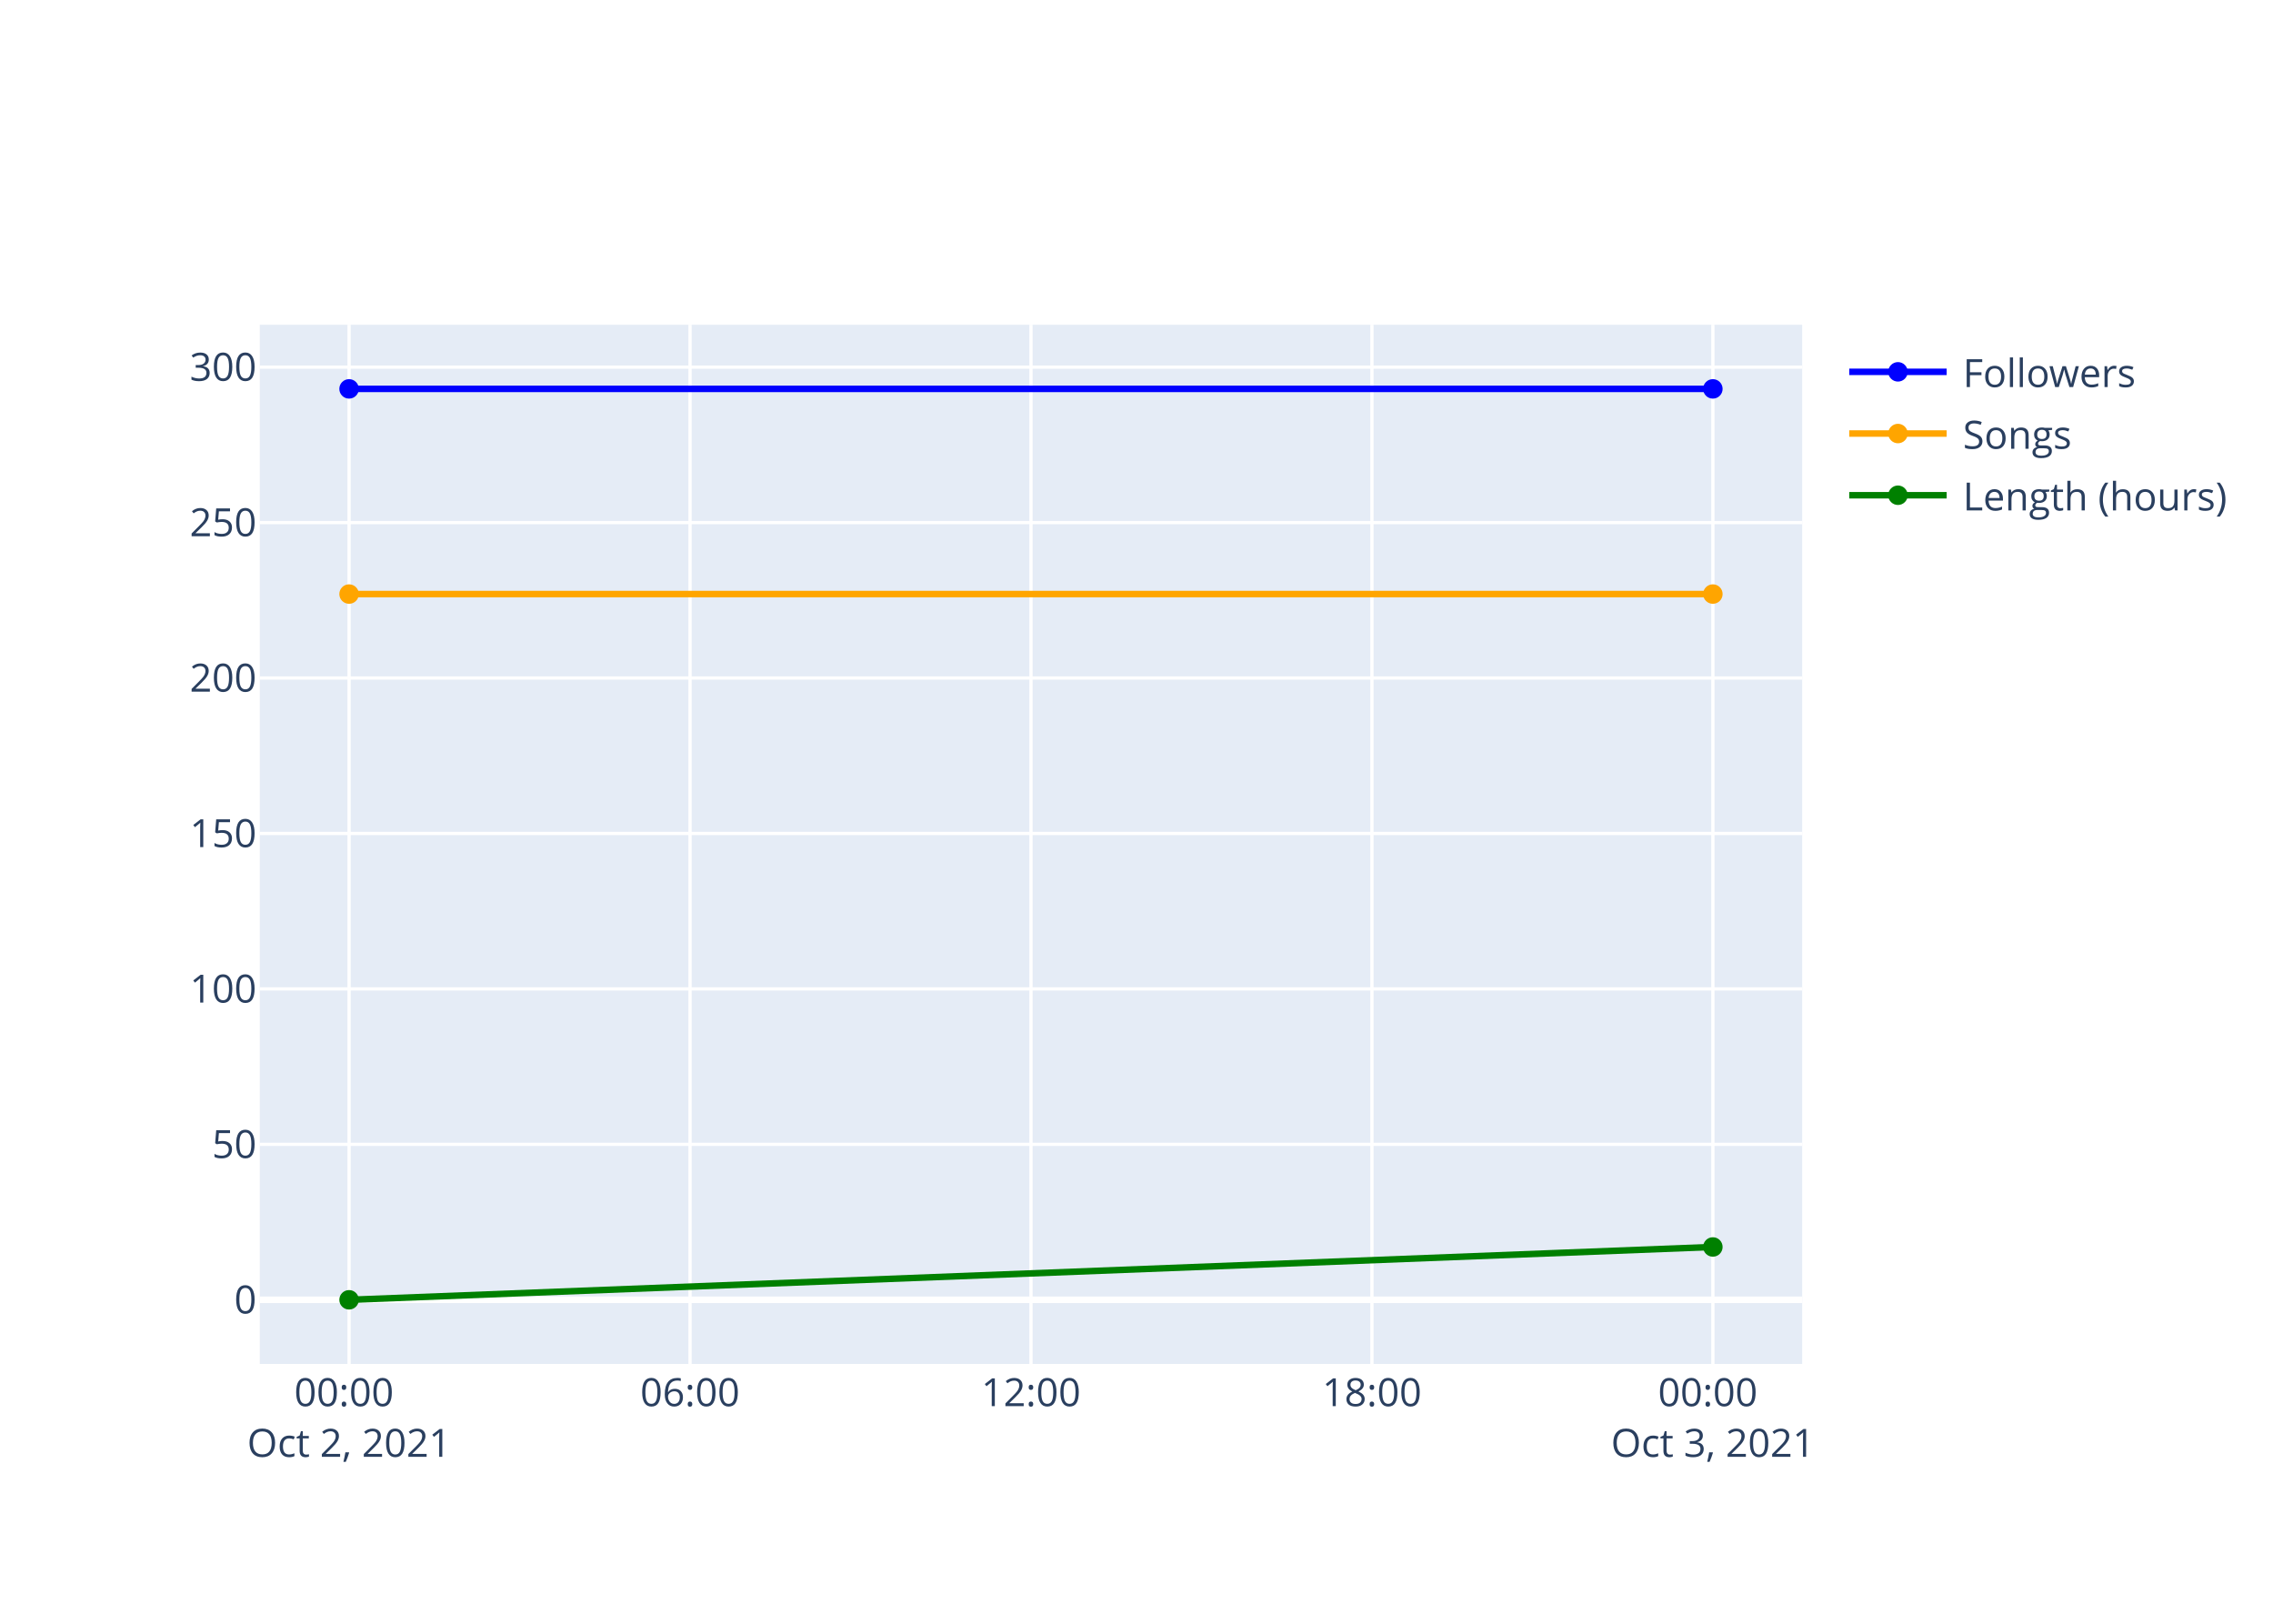
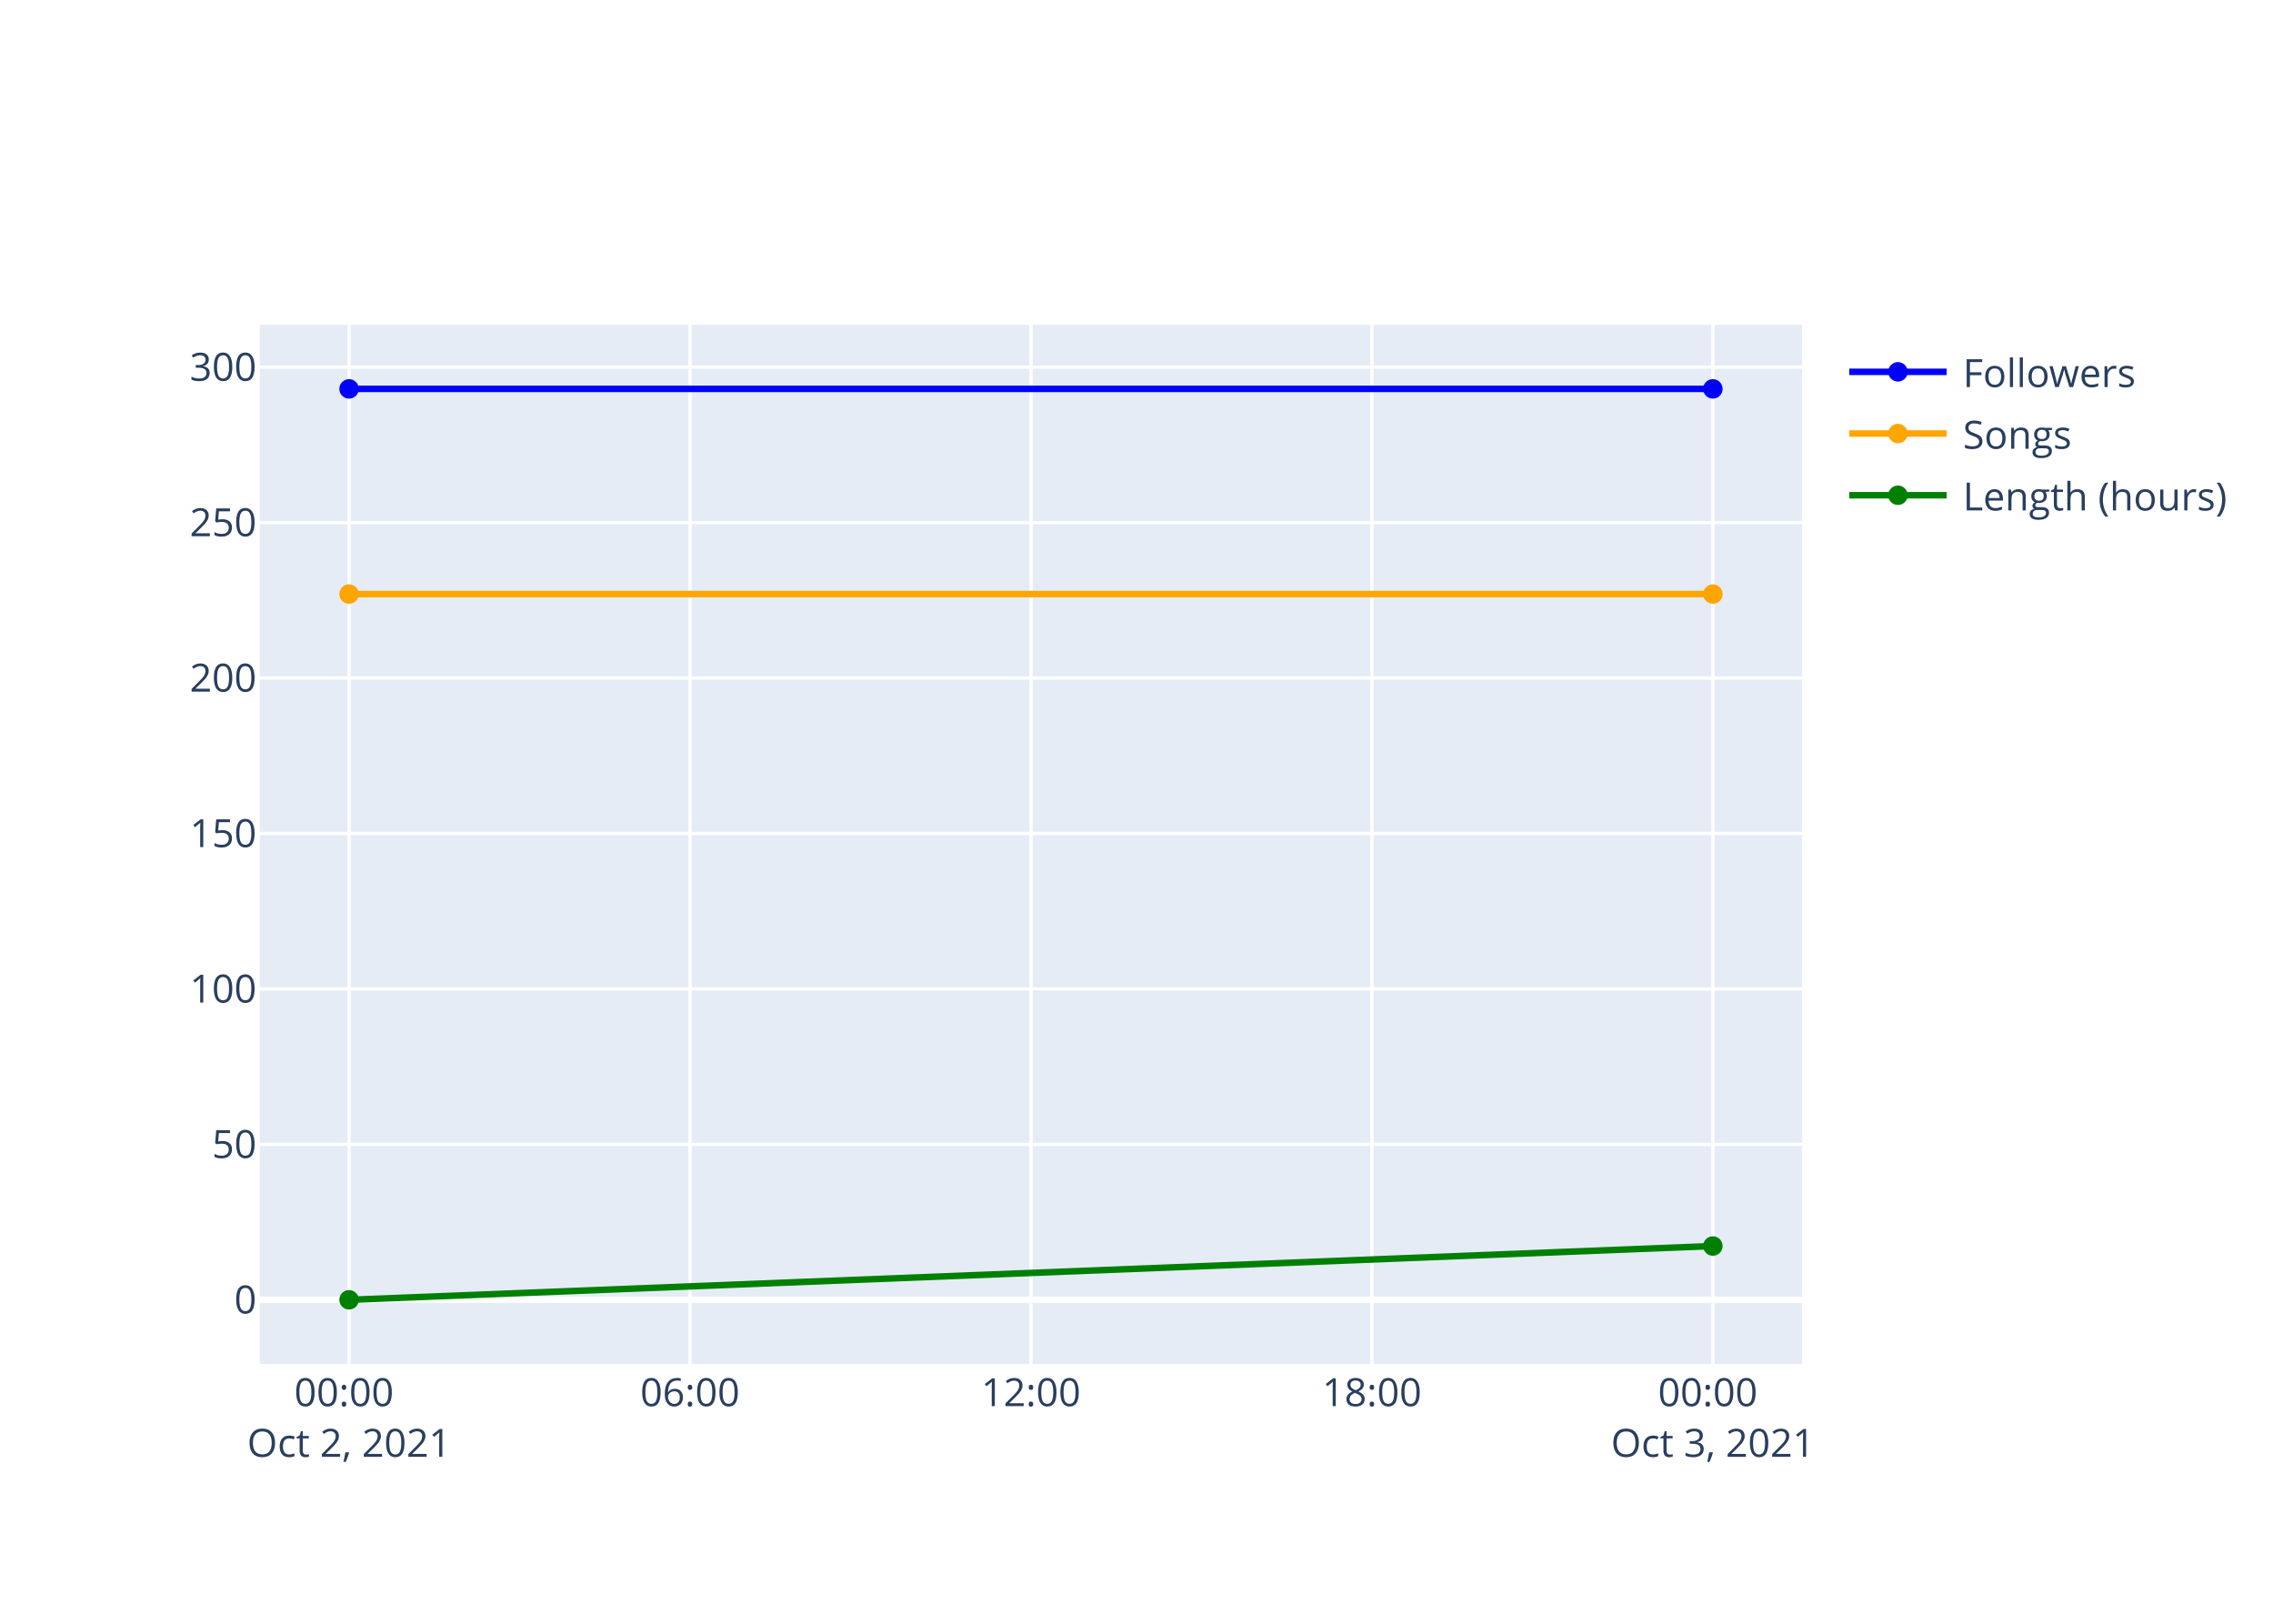
<svg xmlns="http://www.w3.org/2000/svg" class="main-svg" width="700" height="500" style="" viewBox="0 0 700 500">
  <rect x="0" y="0" width="700" height="500" style="fill: rgb(255, 255, 255); fill-opacity: 1;" />
-   <defs id="defs-44a21f">
+   <defs id="defs-7ebdac">
    <g class="clips">
-       <clipPath id="clip44a21fxyplot" class="plotclip">
+       <clipPath id="clip7ebdacxyplot" class="plotclip">
        <rect width="475" height="320" />
      </clipPath>
-       <clipPath class="axesclip" id="clip44a21fx">
+       <clipPath class="axesclip" id="clip7ebdacx">
        <rect x="80" y="0" width="475" height="500" />
      </clipPath>
-       <clipPath class="axesclip" id="clip44a21fy">
+       <clipPath class="axesclip" id="clip7ebdacy">
        <rect x="0" y="100" width="700" height="320" />
      </clipPath>
-       <clipPath class="axesclip" id="clip44a21fxy">
+       <clipPath class="axesclip" id="clip7ebdacxy">
        <rect x="80" y="100" width="475" height="320" />
      </clipPath>
    </g>
    <g class="gradients" />
    <g class="patterns" />
  </defs>
  <g class="bglayer">
    <rect class="bg" x="80" y="100" width="475" height="320" style="fill: rgb(229, 236, 246); fill-opacity: 1; stroke-width: 0;" />
  </g>
  <g class="layer-below">
    <g class="imagelayer" />
    <g class="shapelayer" />
  </g>
  <g class="cartesianlayer">
    <g class="subplot xy">
      <g class="layer-subplot">
        <g class="shapelayer" />
        <g class="imagelayer" />
      </g>
      <g class="gridlayer">
        <g class="x">
          <path class="xgrid crisp" transform="translate(107.5,0)" d="M0,100v320" style="stroke: rgb(255, 255, 255); stroke-opacity: 1; stroke-width: 1px;" />
          <path class="xgrid crisp" transform="translate(212.5,0)" d="M0,100v320" style="stroke: rgb(255, 255, 255); stroke-opacity: 1; stroke-width: 1px;" />
          <path class="xgrid crisp" transform="translate(317.5,0)" d="M0,100v320" style="stroke: rgb(255, 255, 255); stroke-opacity: 1; stroke-width: 1px;" />
          <path class="xgrid crisp" transform="translate(422.5,0)" d="M0,100v320" style="stroke: rgb(255, 255, 255); stroke-opacity: 1; stroke-width: 1px;" />
          <path class="xgrid crisp" transform="translate(527.5,0)" d="M0,100v320" style="stroke: rgb(255, 255, 255); stroke-opacity: 1; stroke-width: 1px;" />
        </g>
        <g class="y">
          <path class="ygrid crisp" transform="translate(0,352.38)" d="M80,0h475" style="stroke: rgb(255, 255, 255); stroke-opacity: 1; stroke-width: 1px;" />
          <path class="ygrid crisp" transform="translate(0,304.52)" d="M80,0h475" style="stroke: rgb(255, 255, 255); stroke-opacity: 1; stroke-width: 1px;" />
          <path class="ygrid crisp" transform="translate(0,256.65)" d="M80,0h475" style="stroke: rgb(255, 255, 255); stroke-opacity: 1; stroke-width: 1px;" />
          <path class="ygrid crisp" transform="translate(0,208.78)" d="M80,0h475" style="stroke: rgb(255, 255, 255); stroke-opacity: 1; stroke-width: 1px;" />
          <path class="ygrid crisp" transform="translate(0,160.92)" d="M80,0h475" style="stroke: rgb(255, 255, 255); stroke-opacity: 1; stroke-width: 1px;" />
          <path class="ygrid crisp" transform="translate(0,113.05)" d="M80,0h475" style="stroke: rgb(255, 255, 255); stroke-opacity: 1; stroke-width: 1px;" />
        </g>
      </g>
      <g class="zerolinelayer">
        <path class="yzl zl crisp" transform="translate(0,400.25)" d="M80,0h475" style="stroke: rgb(255, 255, 255); stroke-opacity: 1; stroke-width: 2px;" />
      </g>
      <path class="xlines-below" />
      <path class="ylines-below" />
      <g class="overlines-below" />
      <g class="xaxislayer-below" />
      <g class="yaxislayer-below" />
      <g class="overaxes-below" />
-       <g class="plot" transform="translate(80,100)" clip-path="url(#clip44a21fxyplot)">
+       <g class="plot" transform="translate(80,100)" clip-path="url(#clip7ebdacxyplot)">
        <g class="scatterlayer mlayer">
-           <g class="trace scatter trace7b84ef" style="stroke-miterlimit: 2; opacity: 1;">
+           <g class="trace scatter trace93d95c" style="stroke-miterlimit: 2; opacity: 1;">
            <g class="fills" />
            <g class="errorbars" />
            <g class="lines">
              <path class="js-line" d="M27.5,19.75L447.5,19.75" style="vector-effect: non-scaling-stroke; fill: none; stroke: rgb(0, 0, 255); stroke-opacity: 1; stroke-width: 2px; opacity: 1;" />
            </g>
            <g class="points">
              <path class="point" transform="translate(27.5,19.75)" d="M3,0A3,3 0 1,1 0,-3A3,3 0 0,1 3,0Z" style="opacity: 1; stroke-width: 0px; fill: rgb(0, 0, 255); fill-opacity: 1;" />
              <path class="point" transform="translate(447.5,19.75)" d="M3,0A3,3 0 1,1 0,-3A3,3 0 0,1 3,0Z" style="opacity: 1; stroke-width: 0px; fill: rgb(0, 0, 255); fill-opacity: 1;" />
            </g>
            <g class="text" />
          </g>
-           <g class="trace scatter tracea81eed" style="stroke-miterlimit: 2; opacity: 1;">
+           <g class="trace scatter trace5cc070" style="stroke-miterlimit: 2; opacity: 1;">
            <g class="fills" />
            <g class="errorbars" />
            <g class="lines">
              <path class="js-line" d="M27.5,82.93L447.5,82.93" style="vector-effect: non-scaling-stroke; fill: none; stroke: rgb(255, 165, 0); stroke-opacity: 1; stroke-width: 2px; opacity: 1;" />
            </g>
            <g class="points">
              <path class="point" transform="translate(27.5,82.93)" d="M3,0A3,3 0 1,1 0,-3A3,3 0 0,1 3,0Z" style="opacity: 1; stroke-width: 0px; fill: rgb(255, 165, 0); fill-opacity: 1;" />
              <path class="point" transform="translate(447.5,82.93)" d="M3,0A3,3 0 1,1 0,-3A3,3 0 0,1 3,0Z" style="opacity: 1; stroke-width: 0px; fill: rgb(255, 165, 0); fill-opacity: 1;" />
            </g>
            <g class="text" />
          </g>
-           <g class="trace scatter tracea5e31e" style="stroke-miterlimit: 2; opacity: 1;">
+           <g class="trace scatter trace09c1b9" style="stroke-miterlimit: 2; opacity: 1;">
            <g class="fills" />
            <g class="errorbars" />
            <g class="lines">
-               <path class="js-line" d="M27.5,300.25L447.5,283.98" style="vector-effect: non-scaling-stroke; fill: none; stroke: rgb(0, 128, 0); stroke-opacity: 1; stroke-width: 2px; opacity: 1;" />
+               <path class="js-line" d="M27.5,300.25L447.5,283.69" style="vector-effect: non-scaling-stroke; fill: none; stroke: rgb(0, 128, 0); stroke-opacity: 1; stroke-width: 2px; opacity: 1;" />
            </g>
            <g class="points">
              <path class="point" transform="translate(27.5,300.25)" d="M3,0A3,3 0 1,1 0,-3A3,3 0 0,1 3,0Z" style="opacity: 1; stroke-width: 0px; fill: rgb(0, 128, 0); fill-opacity: 1;" />
-               <path class="point" transform="translate(447.5,283.98)" d="M3,0A3,3 0 1,1 0,-3A3,3 0 0,1 3,0Z" style="opacity: 1; stroke-width: 0px; fill: rgb(0, 128, 0); fill-opacity: 1;" />
+               <path class="point" transform="translate(447.5,283.69)" d="M3,0A3,3 0 1,1 0,-3A3,3 0 0,1 3,0Z" style="opacity: 1; stroke-width: 0px; fill: rgb(0, 128, 0); fill-opacity: 1;" />
            </g>
            <g class="text" />
          </g>
        </g>
      </g>
      <g class="overplot" />
      <path class="xlines-above crisp" d="M0,0" style="fill: none;" />
      <path class="ylines-above crisp" d="M0,0" style="fill: none;" />
      <g class="overlines-above" />
      <g class="xaxislayer-above">
        <g class="xtick">
          <text text-anchor="middle" x="0" y="433" transform="translate(107.5,0)" style="font-family: 'Open Sans', verdana, arial, sans-serif; font-size: 12px; fill: rgb(42, 63, 95); fill-opacity: 1; white-space: pre; opacity: 1;">
            <tspan class="line" dy="0em" x="0" y="433">00:00</tspan>
            <tspan class="line" dy="1.3em" x="0" y="433">Oct 2, 2021</tspan>
          </text>
        </g>
        <g class="xtick">
          <text text-anchor="middle" x="0" y="433" style="font-family: 'Open Sans', verdana, arial, sans-serif; font-size: 12px; fill: rgb(42, 63, 95); fill-opacity: 1; white-space: pre; opacity: 1;" transform="translate(212.5,0)">06:00</text>
        </g>
        <g class="xtick">
          <text text-anchor="middle" x="0" y="433" style="font-family: 'Open Sans', verdana, arial, sans-serif; font-size: 12px; fill: rgb(42, 63, 95); fill-opacity: 1; white-space: pre; opacity: 1;" transform="translate(317.5,0)">12:00</text>
        </g>
        <g class="xtick">
          <text text-anchor="middle" x="0" y="433" style="font-family: 'Open Sans', verdana, arial, sans-serif; font-size: 12px; fill: rgb(42, 63, 95); fill-opacity: 1; white-space: pre; opacity: 1;" transform="translate(422.5,0)">18:00</text>
        </g>
        <g class="xtick">
          <text text-anchor="middle" x="0" y="433" style="font-family: 'Open Sans', verdana, arial, sans-serif; font-size: 12px; fill: rgb(42, 63, 95); fill-opacity: 1; white-space: pre; opacity: 1;" transform="translate(527.5,0)">
            <tspan class="line" dy="0em" x="0" y="433">00:00</tspan>
            <tspan class="line" dy="1.3em" x="0" y="433">Oct 3, 2021</tspan>
          </text>
        </g>
      </g>
      <g class="yaxislayer-above">
        <g class="ytick">
          <text text-anchor="end" x="79" y="4.2" transform="translate(0,400.25)" style="font-family: 'Open Sans', verdana, arial, sans-serif; font-size: 12px; fill: rgb(42, 63, 95); fill-opacity: 1; white-space: pre; opacity: 1;">0</text>
        </g>
        <g class="ytick">
          <text text-anchor="end" x="79" y="4.2" style="font-family: 'Open Sans', verdana, arial, sans-serif; font-size: 12px; fill: rgb(42, 63, 95); fill-opacity: 1; white-space: pre; opacity: 1;" transform="translate(0,352.38)">50</text>
        </g>
        <g class="ytick">
          <text text-anchor="end" x="79" y="4.2" style="font-family: 'Open Sans', verdana, arial, sans-serif; font-size: 12px; fill: rgb(42, 63, 95); fill-opacity: 1; white-space: pre; opacity: 1;" transform="translate(0,304.52)">100</text>
        </g>
        <g class="ytick">
          <text text-anchor="end" x="79" y="4.2" style="font-family: 'Open Sans', verdana, arial, sans-serif; font-size: 12px; fill: rgb(42, 63, 95); fill-opacity: 1; white-space: pre; opacity: 1;" transform="translate(0,256.65)">150</text>
        </g>
        <g class="ytick">
          <text text-anchor="end" x="79" y="4.2" style="font-family: 'Open Sans', verdana, arial, sans-serif; font-size: 12px; fill: rgb(42, 63, 95); fill-opacity: 1; white-space: pre; opacity: 1;" transform="translate(0,208.78)">200</text>
        </g>
        <g class="ytick">
          <text text-anchor="end" x="79" y="4.2" style="font-family: 'Open Sans', verdana, arial, sans-serif; font-size: 12px; fill: rgb(42, 63, 95); fill-opacity: 1; white-space: pre; opacity: 1;" transform="translate(0,160.92)">250</text>
        </g>
        <g class="ytick">
          <text text-anchor="end" x="79" y="4.2" style="font-family: 'Open Sans', verdana, arial, sans-serif; font-size: 12px; fill: rgb(42, 63, 95); fill-opacity: 1; white-space: pre; opacity: 1;" transform="translate(0,113.05)">300</text>
        </g>
      </g>
      <g class="overaxes-above" />
    </g>
  </g>
  <g class="polarlayer" />
  <g class="ternarylayer" />
  <g class="geolayer" />
  <g class="funnelarealayer" />
  <g class="pielayer" />
  <g class="iciclelayer" />
  <g class="treemaplayer" />
  <g class="sunburstlayer" />
  <g class="glimages" />
-   <defs id="topdefs-44a21f">
+   <defs id="topdefs-7ebdac">
    <g class="clips" />
-     <clipPath id="legend44a21f">
+     <clipPath id="legend7ebdac">
      <rect width="124" height="67" x="0" y="0" />
    </clipPath>
  </defs>
  <g class="layer-above">
    <g class="imagelayer" />
    <g class="shapelayer" />
  </g>
  <g class="infolayer">
    <g class="legend" pointer-events="all" transform="translate(564.5,100)">
      <rect class="bg" shape-rendering="crispEdges" style="stroke: rgb(68, 68, 68); stroke-opacity: 1; fill: rgb(255, 255, 255); fill-opacity: 1; stroke-width: 0px;" width="124" height="67" x="0" y="0" />
-       <g class="scrollbox" transform="" clip-path="url(#legend44a21f)">
+       <g class="scrollbox" transform="" clip-path="url(#legend7ebdac)">
        <g class="groups">
          <g class="traces" transform="translate(0,14.5)" style="opacity: 1;">
            <text class="legendtext" text-anchor="start" x="40" y="4.68" style="font-family: 'Open Sans', verdana, arial, sans-serif; font-size: 12px; fill: rgb(42, 63, 95); fill-opacity: 1; white-space: pre;">Followers</text>
            <g class="layers" style="opacity: 1;">
              <g class="legendfill" />
              <g class="legendlines">
                <path class="js-line" d="M5,0h30" style="fill: none; stroke: rgb(0, 0, 255); stroke-opacity: 1; stroke-width: 2px;" />
              </g>
              <g class="legendsymbols">
                <g class="legendpoints">
                  <path class="scatterpts" transform="translate(20,0)" d="M3,0A3,3 0 1,1 0,-3A3,3 0 0,1 3,0Z" style="opacity: 1; stroke-width: 0px; fill: rgb(0, 0, 255); fill-opacity: 1;" />
                </g>
              </g>
            </g>
            <rect class="legendtoggle" x="0" y="-9.5" width="118.062" height="19" style="fill: rgb(0, 0, 0); fill-opacity: 0;" />
          </g>
          <g class="traces" transform="translate(0,33.5)" style="opacity: 1;">
            <text class="legendtext" text-anchor="start" x="40" y="4.68" style="font-family: 'Open Sans', verdana, arial, sans-serif; font-size: 12px; fill: rgb(42, 63, 95); fill-opacity: 1; white-space: pre;">Songs</text>
            <g class="layers" style="opacity: 1;">
              <g class="legendfill" />
              <g class="legendlines">
                <path class="js-line" d="M5,0h30" style="fill: none; stroke: rgb(255, 165, 0); stroke-opacity: 1; stroke-width: 2px;" />
              </g>
              <g class="legendsymbols">
                <g class="legendpoints">
                  <path class="scatterpts" transform="translate(20,0)" d="M3,0A3,3 0 1,1 0,-3A3,3 0 0,1 3,0Z" style="opacity: 1; stroke-width: 0px; fill: rgb(255, 165, 0); fill-opacity: 1;" />
                </g>
              </g>
            </g>
            <rect class="legendtoggle" x="0" y="-9.5" width="118.062" height="19" style="fill: rgb(0, 0, 0); fill-opacity: 0;" />
          </g>
          <g class="traces" transform="translate(0,52.5)" style="opacity: 1;">
            <text class="legendtext" text-anchor="start" x="40" y="4.68" style="font-family: 'Open Sans', verdana, arial, sans-serif; font-size: 12px; fill: rgb(42, 63, 95); fill-opacity: 1; white-space: pre;">Length (hours)</text>
            <g class="layers" style="opacity: 1;">
              <g class="legendfill" />
              <g class="legendlines">
                <path class="js-line" d="M5,0h30" style="fill: none; stroke: rgb(0, 128, 0); stroke-opacity: 1; stroke-width: 2px;" />
              </g>
              <g class="legendsymbols">
                <g class="legendpoints">
                  <path class="scatterpts" transform="translate(20,0)" d="M3,0A3,3 0 1,1 0,-3A3,3 0 0,1 3,0Z" style="opacity: 1; stroke-width: 0px; fill: rgb(0, 128, 0); fill-opacity: 1;" />
                </g>
              </g>
            </g>
            <rect class="legendtoggle" x="0" y="-9.5" width="118.062" height="19" style="fill: rgb(0, 0, 0); fill-opacity: 0;" />
          </g>
        </g>
      </g>
      <rect class="scrollbar" rx="20" ry="3" width="0" height="0" style="fill: rgb(128, 139, 164); fill-opacity: 1;" x="0" y="0" />
    </g>
    <g class="g-gtitle" />
    <g class="g-xtitle" />
    <g class="g-ytitle" />
  </g>
</svg>
